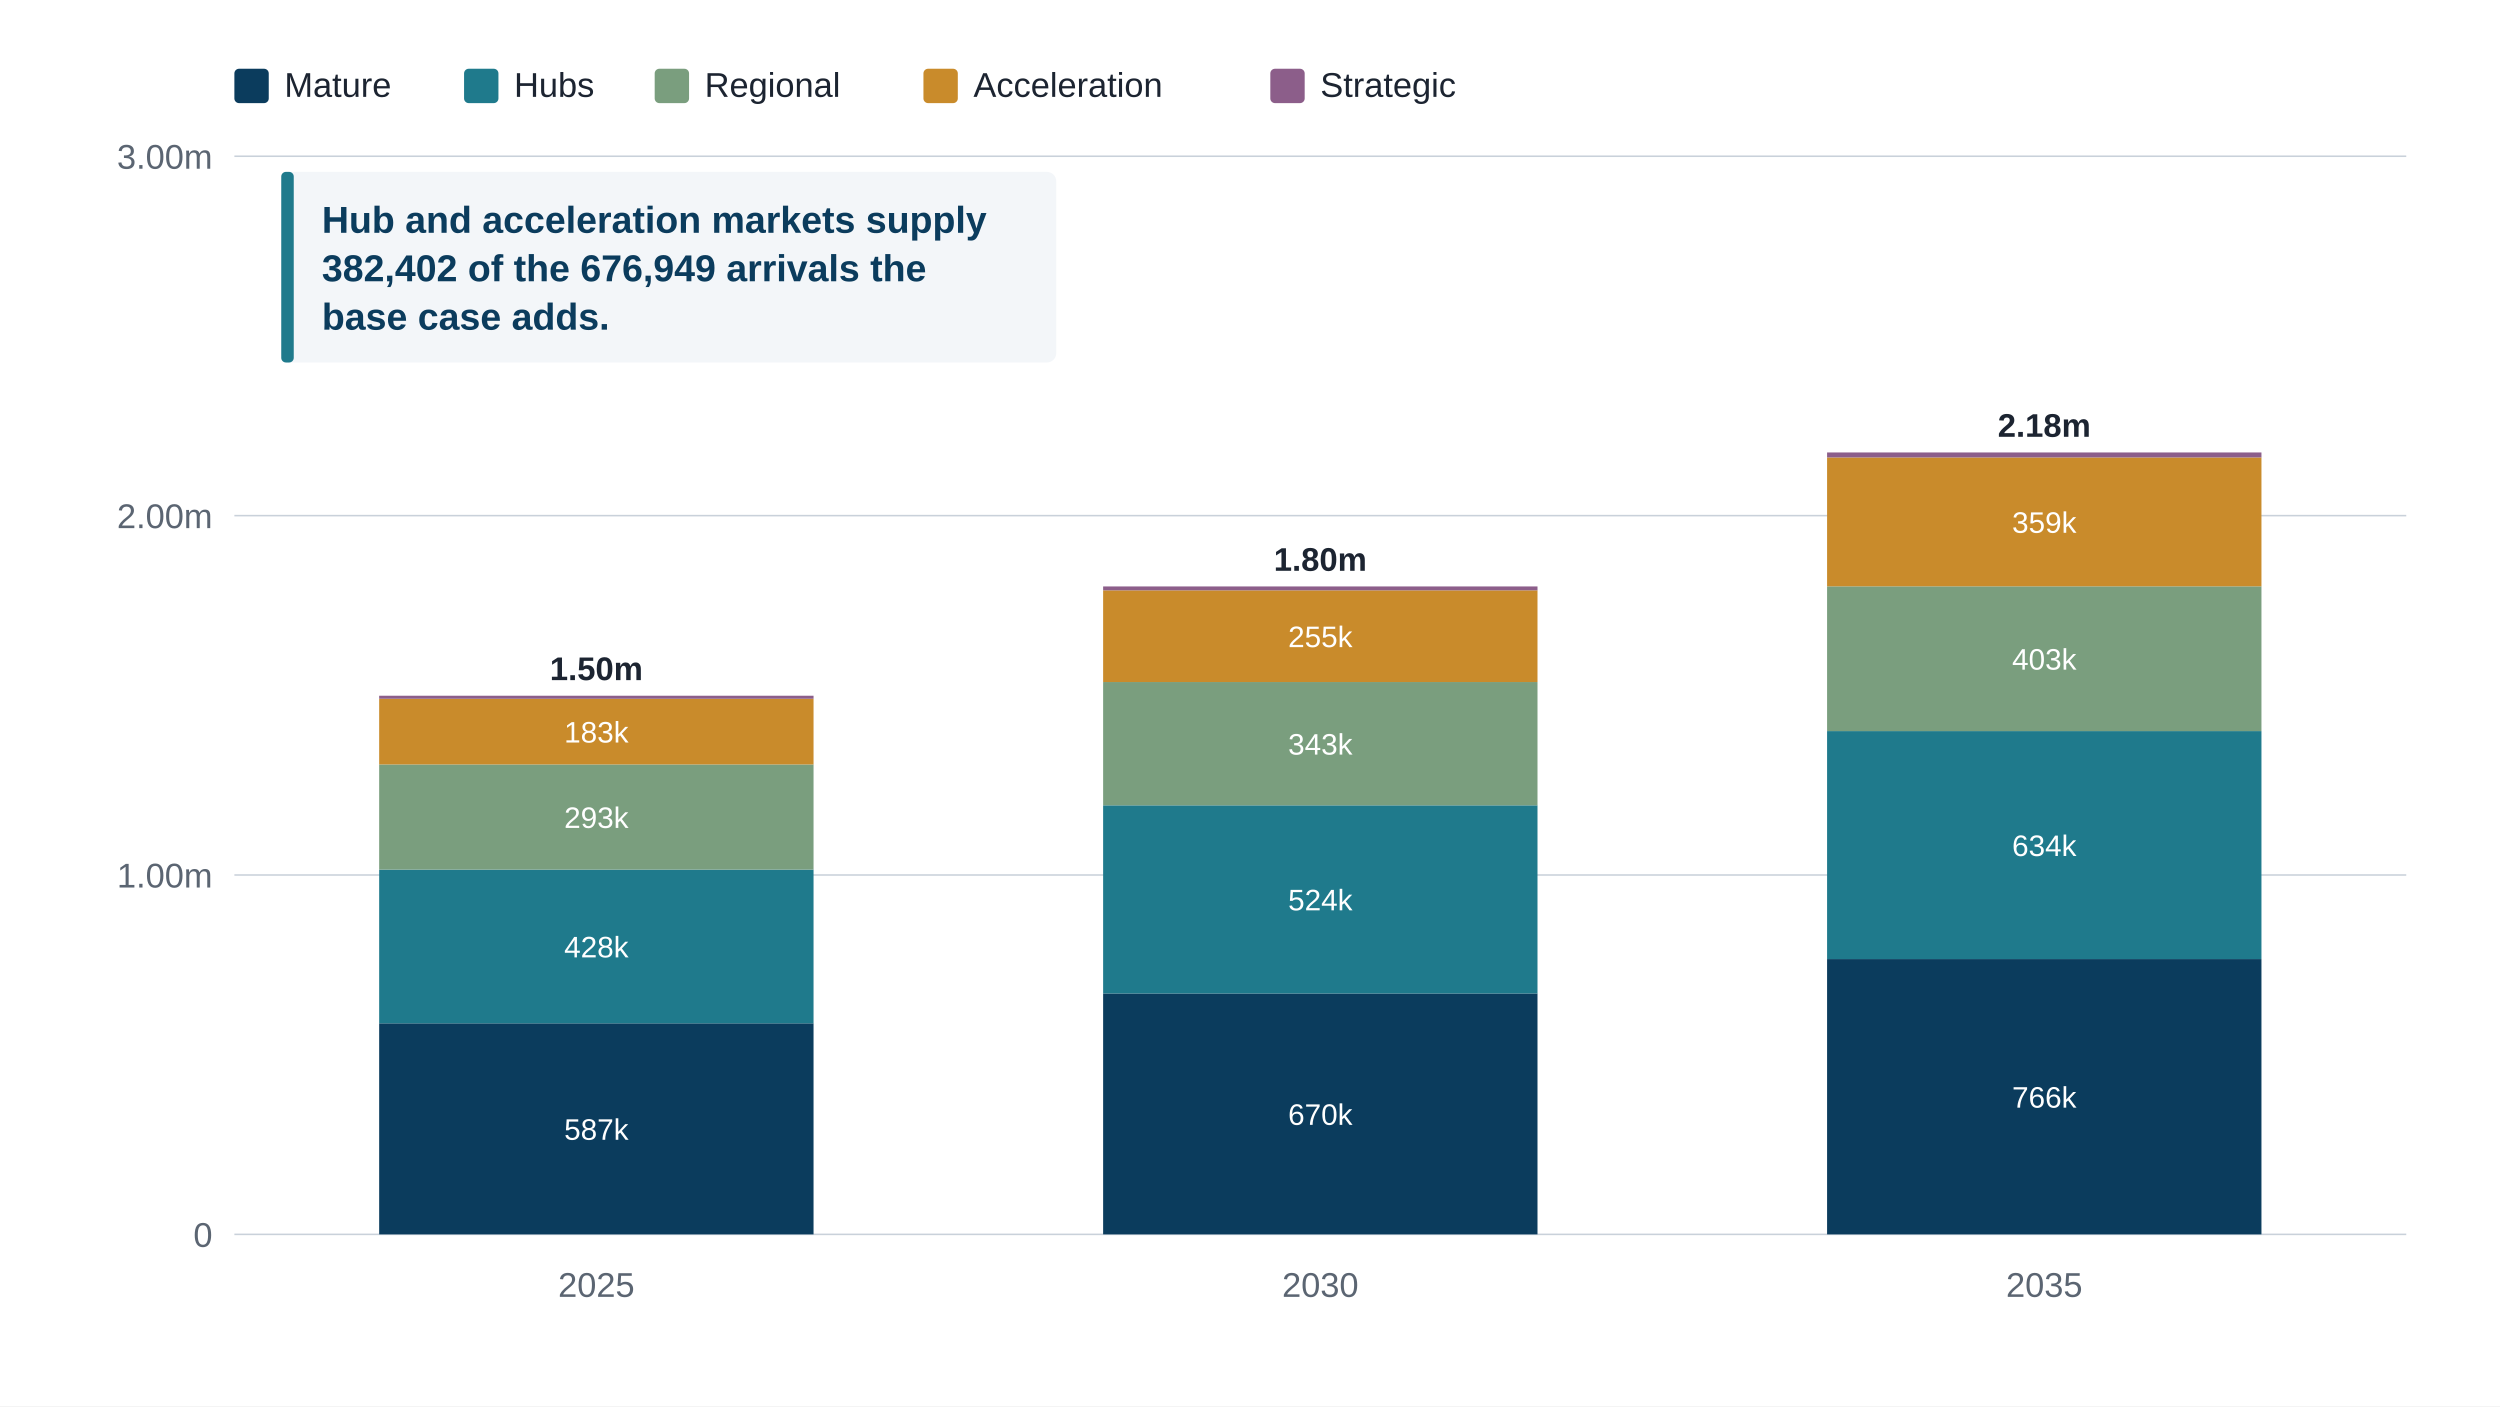
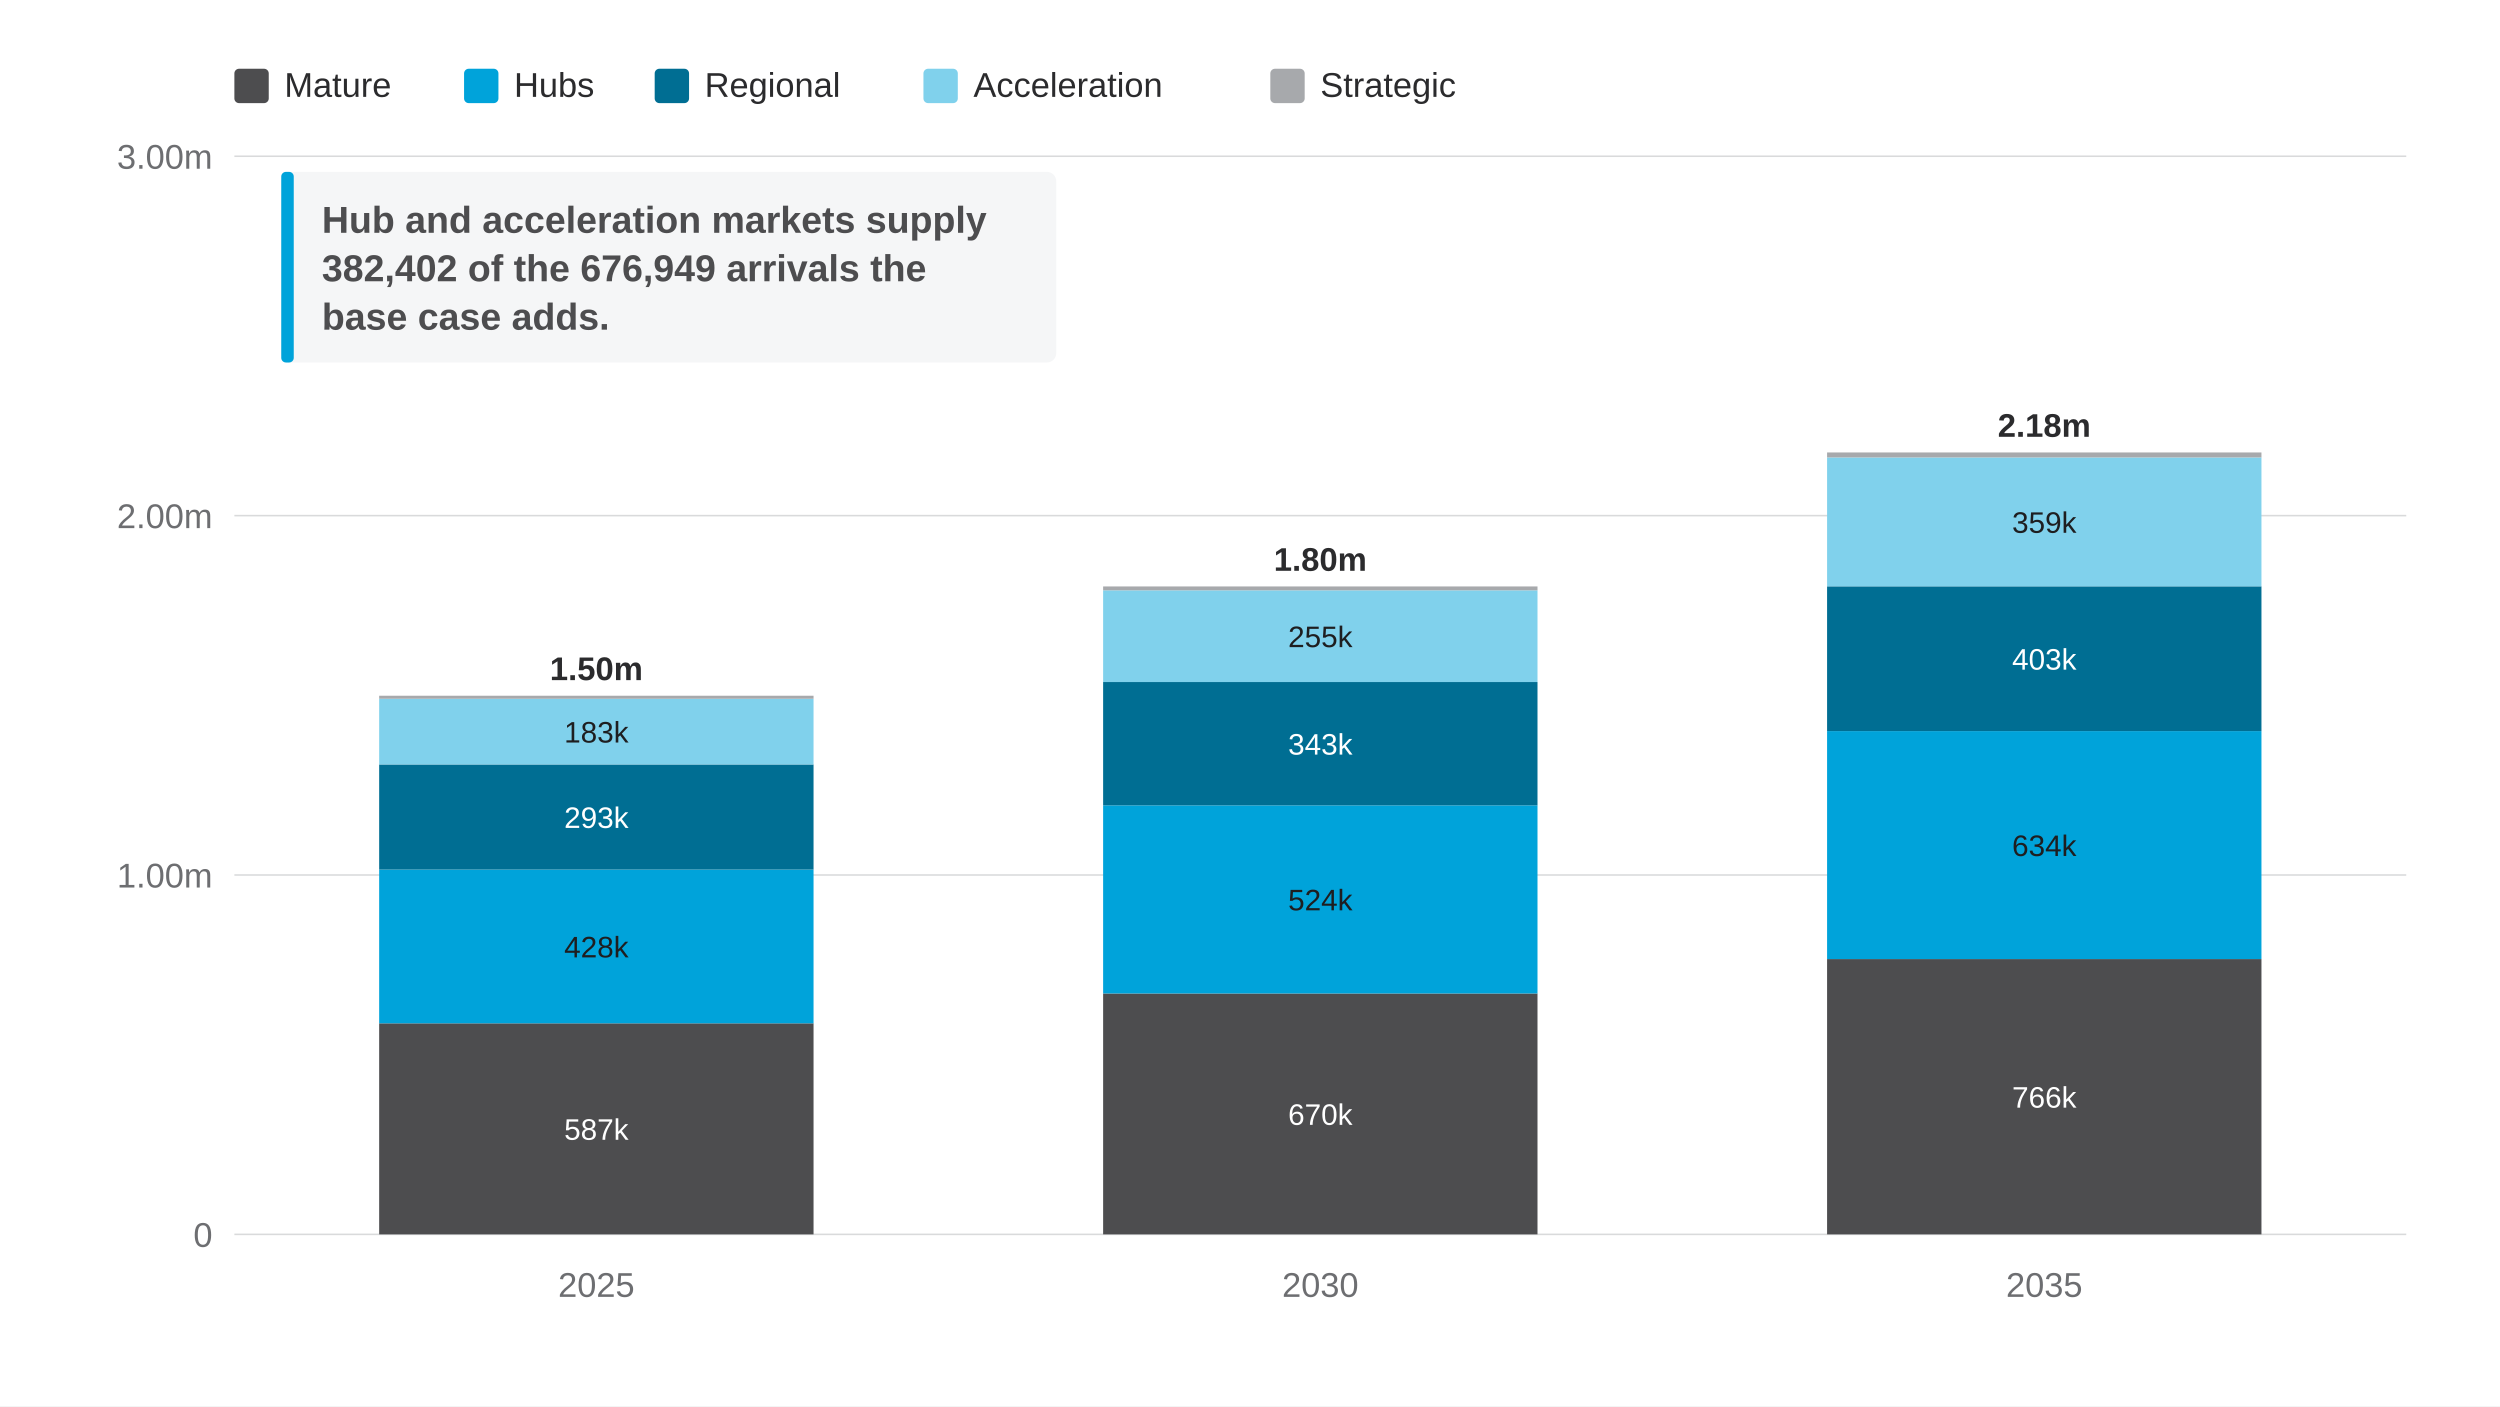
- <svg xmlns="http://www.w3.org/2000/svg" viewBox="0 0 1600 900" width="1600" height="900" font-family="Raleway, Arial, sans-serif">
+ <svg xmlns="http://www.w3.org/2000/svg" viewBox="0 0 1600 900" width="1600" height="900" font-family="Arial, Helvetica, sans-serif">
  <rect width="1600" height="900" fill="#ffffff" />
-   <line x1="150" y1="790" x2="1540" y2="790" stroke="#C9D1DA" stroke-width="1" />
-   <text x="136" y="798" text-anchor="end" font-size="22" fill="#5B6572">0</text>
-   <line x1="150" y1="560" x2="1540" y2="560" stroke="#C9D1DA" stroke-width="1" />
-   <text x="136" y="568" text-anchor="end" font-size="22" fill="#5B6572">1.00m</text>
-   <line x1="150" y1="330" x2="1540" y2="330" stroke="#C9D1DA" stroke-width="1" />
-   <text x="136" y="338" text-anchor="end" font-size="22" fill="#5B6572">2.00m</text>
-   <line x1="150" y1="100" x2="1540" y2="100" stroke="#C9D1DA" stroke-width="1" />
-   <text x="136" y="108" text-anchor="end" font-size="22" fill="#5B6572">3.00m</text>
-   <rect x="242.667" y="654.924" width="278" height="135.076" fill="#0B3C5D" />
+   <line x1="150" y1="790" x2="1540" y2="790" stroke="#D9DADB" stroke-width="1" />
+   <text x="136" y="798" text-anchor="end" font-size="22" fill="#6D6E71">0</text>
+   <line x1="150" y1="560" x2="1540" y2="560" stroke="#D9DADB" stroke-width="1" />
+   <text x="136" y="568" text-anchor="end" font-size="22" fill="#6D6E71">1.00m</text>
+   <line x1="150" y1="330" x2="1540" y2="330" stroke="#D9DADB" stroke-width="1" />
+   <text x="136" y="338" text-anchor="end" font-size="22" fill="#6D6E71">2.00m</text>
+   <line x1="150" y1="100" x2="1540" y2="100" stroke="#D9DADB" stroke-width="1" />
+   <text x="136" y="108" text-anchor="end" font-size="22" fill="#6D6E71">3.00m</text>
+   <rect x="242.667" y="654.924" width="278" height="135.076" fill="#4D4D4F" />
  <text x="381.667" y="729.462" text-anchor="middle" font-size="19" fill="#ffffff">587k</text>
-   <rect x="242.667" y="556.529" width="278" height="98.395" fill="#1F7A8C" />
-   <text x="381.667" y="612.727" text-anchor="middle" font-size="19" fill="#ffffff">428k</text>
-   <rect x="242.667" y="489.251" width="278" height="67.278" fill="#7A9E7E" />
+   <rect x="242.667" y="556.529" width="278" height="98.395" fill="#00A3DA" />
+   <text x="381.667" y="612.727" text-anchor="middle" font-size="19" fill="#1E1E20">428k</text>
+   <rect x="242.667" y="489.251" width="278" height="67.278" fill="#006E93" />
  <text x="381.667" y="529.89" text-anchor="middle" font-size="19" fill="#ffffff">293k</text>
-   <rect x="242.667" y="447.204" width="278" height="42.047" fill="#C98B2B" />
-   <text x="381.667" y="475.227" text-anchor="middle" font-size="19" fill="#ffffff">183k</text>
-   <rect x="242.667" y="445.269" width="278" height="1.934" fill="#8C5E8A" />
-   <text x="381.667" y="435.269" text-anchor="middle" font-size="21" font-weight="700" fill="#1C2431">1.50m</text>
-   <text x="381.667" y="830" text-anchor="middle" font-size="22" fill="#5B6572">2025</text>
-   <rect x="706" y="635.82" width="278" height="154.18" fill="#0B3C5D" />
+   <rect x="242.667" y="447.204" width="278" height="42.047" fill="#80D1EC" />
+   <text x="381.667" y="475.227" text-anchor="middle" font-size="19" fill="#1E1E20">183k</text>
+   <rect x="242.667" y="445.269" width="278" height="1.934" fill="#A7A9AC" />
+   <text x="381.667" y="435.269" text-anchor="middle" font-size="21" font-weight="700" fill="#2B2B2D">1.50m</text>
+   <text x="381.667" y="830" text-anchor="middle" font-size="22" fill="#6D6E71">2025</text>
+   <rect x="706" y="635.82" width="278" height="154.18" fill="#4D4D4F" />
  <text x="845" y="719.91" text-anchor="middle" font-size="19" fill="#ffffff">670k</text>
-   <rect x="706" y="515.409" width="278" height="120.41" fill="#1F7A8C" />
-   <text x="845" y="582.614" text-anchor="middle" font-size="19" fill="#ffffff">524k</text>
-   <rect x="706" y="436.497" width="278" height="78.912" fill="#7A9E7E" />
+   <rect x="706" y="515.409" width="278" height="120.41" fill="#00A3DA" />
+   <text x="845" y="582.614" text-anchor="middle" font-size="19" fill="#1E1E20">524k</text>
+   <rect x="706" y="436.497" width="278" height="78.912" fill="#006E93" />
  <text x="845" y="482.953" text-anchor="middle" font-size="19" fill="#ffffff">343k</text>
-   <rect x="706" y="377.811" width="278" height="58.687" fill="#C98B2B" />
-   <text x="845" y="414.154" text-anchor="middle" font-size="19" fill="#ffffff">255k</text>
-   <rect x="706" y="375.326" width="278" height="2.484" fill="#8C5E8A" />
-   <text x="845" y="365.326" text-anchor="middle" font-size="21" font-weight="700" fill="#1C2431">1.80m</text>
-   <text x="845" y="830" text-anchor="middle" font-size="22" fill="#5B6572">2030</text>
-   <rect x="1169.333" y="613.805" width="278" height="176.195" fill="#0B3C5D" />
+   <rect x="706" y="377.811" width="278" height="58.687" fill="#80D1EC" />
+   <text x="845" y="414.154" text-anchor="middle" font-size="19" fill="#1E1E20">255k</text>
+   <rect x="706" y="375.326" width="278" height="2.484" fill="#A7A9AC" />
+   <text x="845" y="365.326" text-anchor="middle" font-size="21" font-weight="700" fill="#2B2B2D">1.80m</text>
+   <text x="845" y="830" text-anchor="middle" font-size="22" fill="#6D6E71">2030</text>
+   <rect x="1169.333" y="613.805" width="278" height="176.195" fill="#4D4D4F" />
  <text x="1308.333" y="708.902" text-anchor="middle" font-size="19" fill="#ffffff">766k</text>
-   <rect x="1169.333" y="467.896" width="278" height="145.909" fill="#1F7A8C" />
-   <text x="1308.333" y="547.85" text-anchor="middle" font-size="19" fill="#ffffff">634k</text>
-   <rect x="1169.333" y="375.249" width="278" height="92.647" fill="#7A9E7E" />
+   <rect x="1169.333" y="467.896" width="278" height="145.909" fill="#00A3DA" />
+   <text x="1308.333" y="547.85" text-anchor="middle" font-size="19" fill="#1E1E20">634k</text>
+   <rect x="1169.333" y="375.249" width="278" height="92.647" fill="#006E93" />
  <text x="1308.333" y="428.572" text-anchor="middle" font-size="19" fill="#ffffff">403k</text>
-   <rect x="1169.333" y="292.763" width="278" height="82.486" fill="#C98B2B" />
-   <text x="1308.333" y="341.006" text-anchor="middle" font-size="19" fill="#ffffff">359k</text>
-   <rect x="1169.333" y="289.571" width="278" height="3.192" fill="#8C5E8A" />
-   <text x="1308.333" y="279.571" text-anchor="middle" font-size="21" font-weight="700" fill="#1C2431">2.18m</text>
-   <text x="1308.333" y="830" text-anchor="middle" font-size="22" fill="#5B6572">2035</text>
-   <rect x="150" y="44" width="22" height="22" rx="3" fill="#0B3C5D" />
-   <text x="182" y="62" font-size="22" fill="#1C2431">Mature</text>
-   <rect x="297" y="44" width="22" height="22" rx="3" fill="#1F7A8C" />
-   <text x="329" y="62" font-size="22" fill="#1C2431">Hubs</text>
-   <rect x="419" y="44" width="22" height="22" rx="3" fill="#7A9E7E" />
-   <text x="451" y="62" font-size="22" fill="#1C2431">Regional</text>
-   <rect x="591" y="44" width="22" height="22" rx="3" fill="#C98B2B" />
-   <text x="623" y="62" font-size="22" fill="#1C2431">Acceleration</text>
-   <rect x="813" y="44" width="22" height="22" rx="3" fill="#8C5E8A" />
-   <text x="845" y="62" font-size="22" fill="#1C2431">Strategic</text>
+   <rect x="1169.333" y="292.763" width="278" height="82.486" fill="#80D1EC" />
+   <text x="1308.333" y="341.006" text-anchor="middle" font-size="19" fill="#1E1E20">359k</text>
+   <rect x="1169.333" y="289.571" width="278" height="3.192" fill="#A7A9AC" />
+   <text x="1308.333" y="279.571" text-anchor="middle" font-size="21" font-weight="700" fill="#2B2B2D">2.18m</text>
+   <text x="1308.333" y="830" text-anchor="middle" font-size="22" fill="#6D6E71">2035</text>
+   <rect x="150" y="44" width="22" height="22" rx="3" fill="#4D4D4F" />
+   <text x="182" y="62" font-size="22" fill="#2B2B2D">Mature</text>
+   <rect x="297" y="44" width="22" height="22" rx="3" fill="#00A3DA" />
+   <text x="329" y="62" font-size="22" fill="#2B2B2D">Hubs</text>
+   <rect x="419" y="44" width="22" height="22" rx="3" fill="#006E93" />
+   <text x="451" y="62" font-size="22" fill="#2B2B2D">Regional</text>
+   <rect x="591" y="44" width="22" height="22" rx="3" fill="#80D1EC" />
+   <text x="623" y="62" font-size="22" fill="#2B2B2D">Acceleration</text>
+   <rect x="813" y="44" width="22" height="22" rx="3" fill="#A7A9AC" />
+   <text x="845" y="62" font-size="22" fill="#2B2B2D">Strategic</text>
  <g class="callout">
-     <rect x="180" y="110" width="496" height="122" rx="6" fill="#F3F6F9" />
-     <rect x="180" y="110" width="8" height="122" rx="3" fill="#1F7A8C" />
-     <text x="206" y="149" font-size="24" font-weight="700" fill="#0B3C5D">Hub and acceleration markets supply</text>
-     <text x="206" y="180" font-size="24" font-weight="700" fill="#0B3C5D">382,402 of the 676,949 arrivals the</text>
-     <text x="206" y="211" font-size="24" font-weight="700" fill="#0B3C5D">base case adds.</text>
+     <rect x="180" y="110" width="496" height="122" rx="6" fill="#F5F6F7" />
+     <rect x="180" y="110" width="8" height="122" rx="3" fill="#00A3DA" />
+     <text x="206" y="149" font-size="24" font-weight="700" fill="#4D4D4F">Hub and acceleration markets supply</text>
+     <text x="206" y="180" font-size="24" font-weight="700" fill="#4D4D4F">382,402 of the 676,949 arrivals the</text>
+     <text x="206" y="211" font-size="24" font-weight="700" fill="#4D4D4F">base case adds.</text>
  </g>
</svg>
